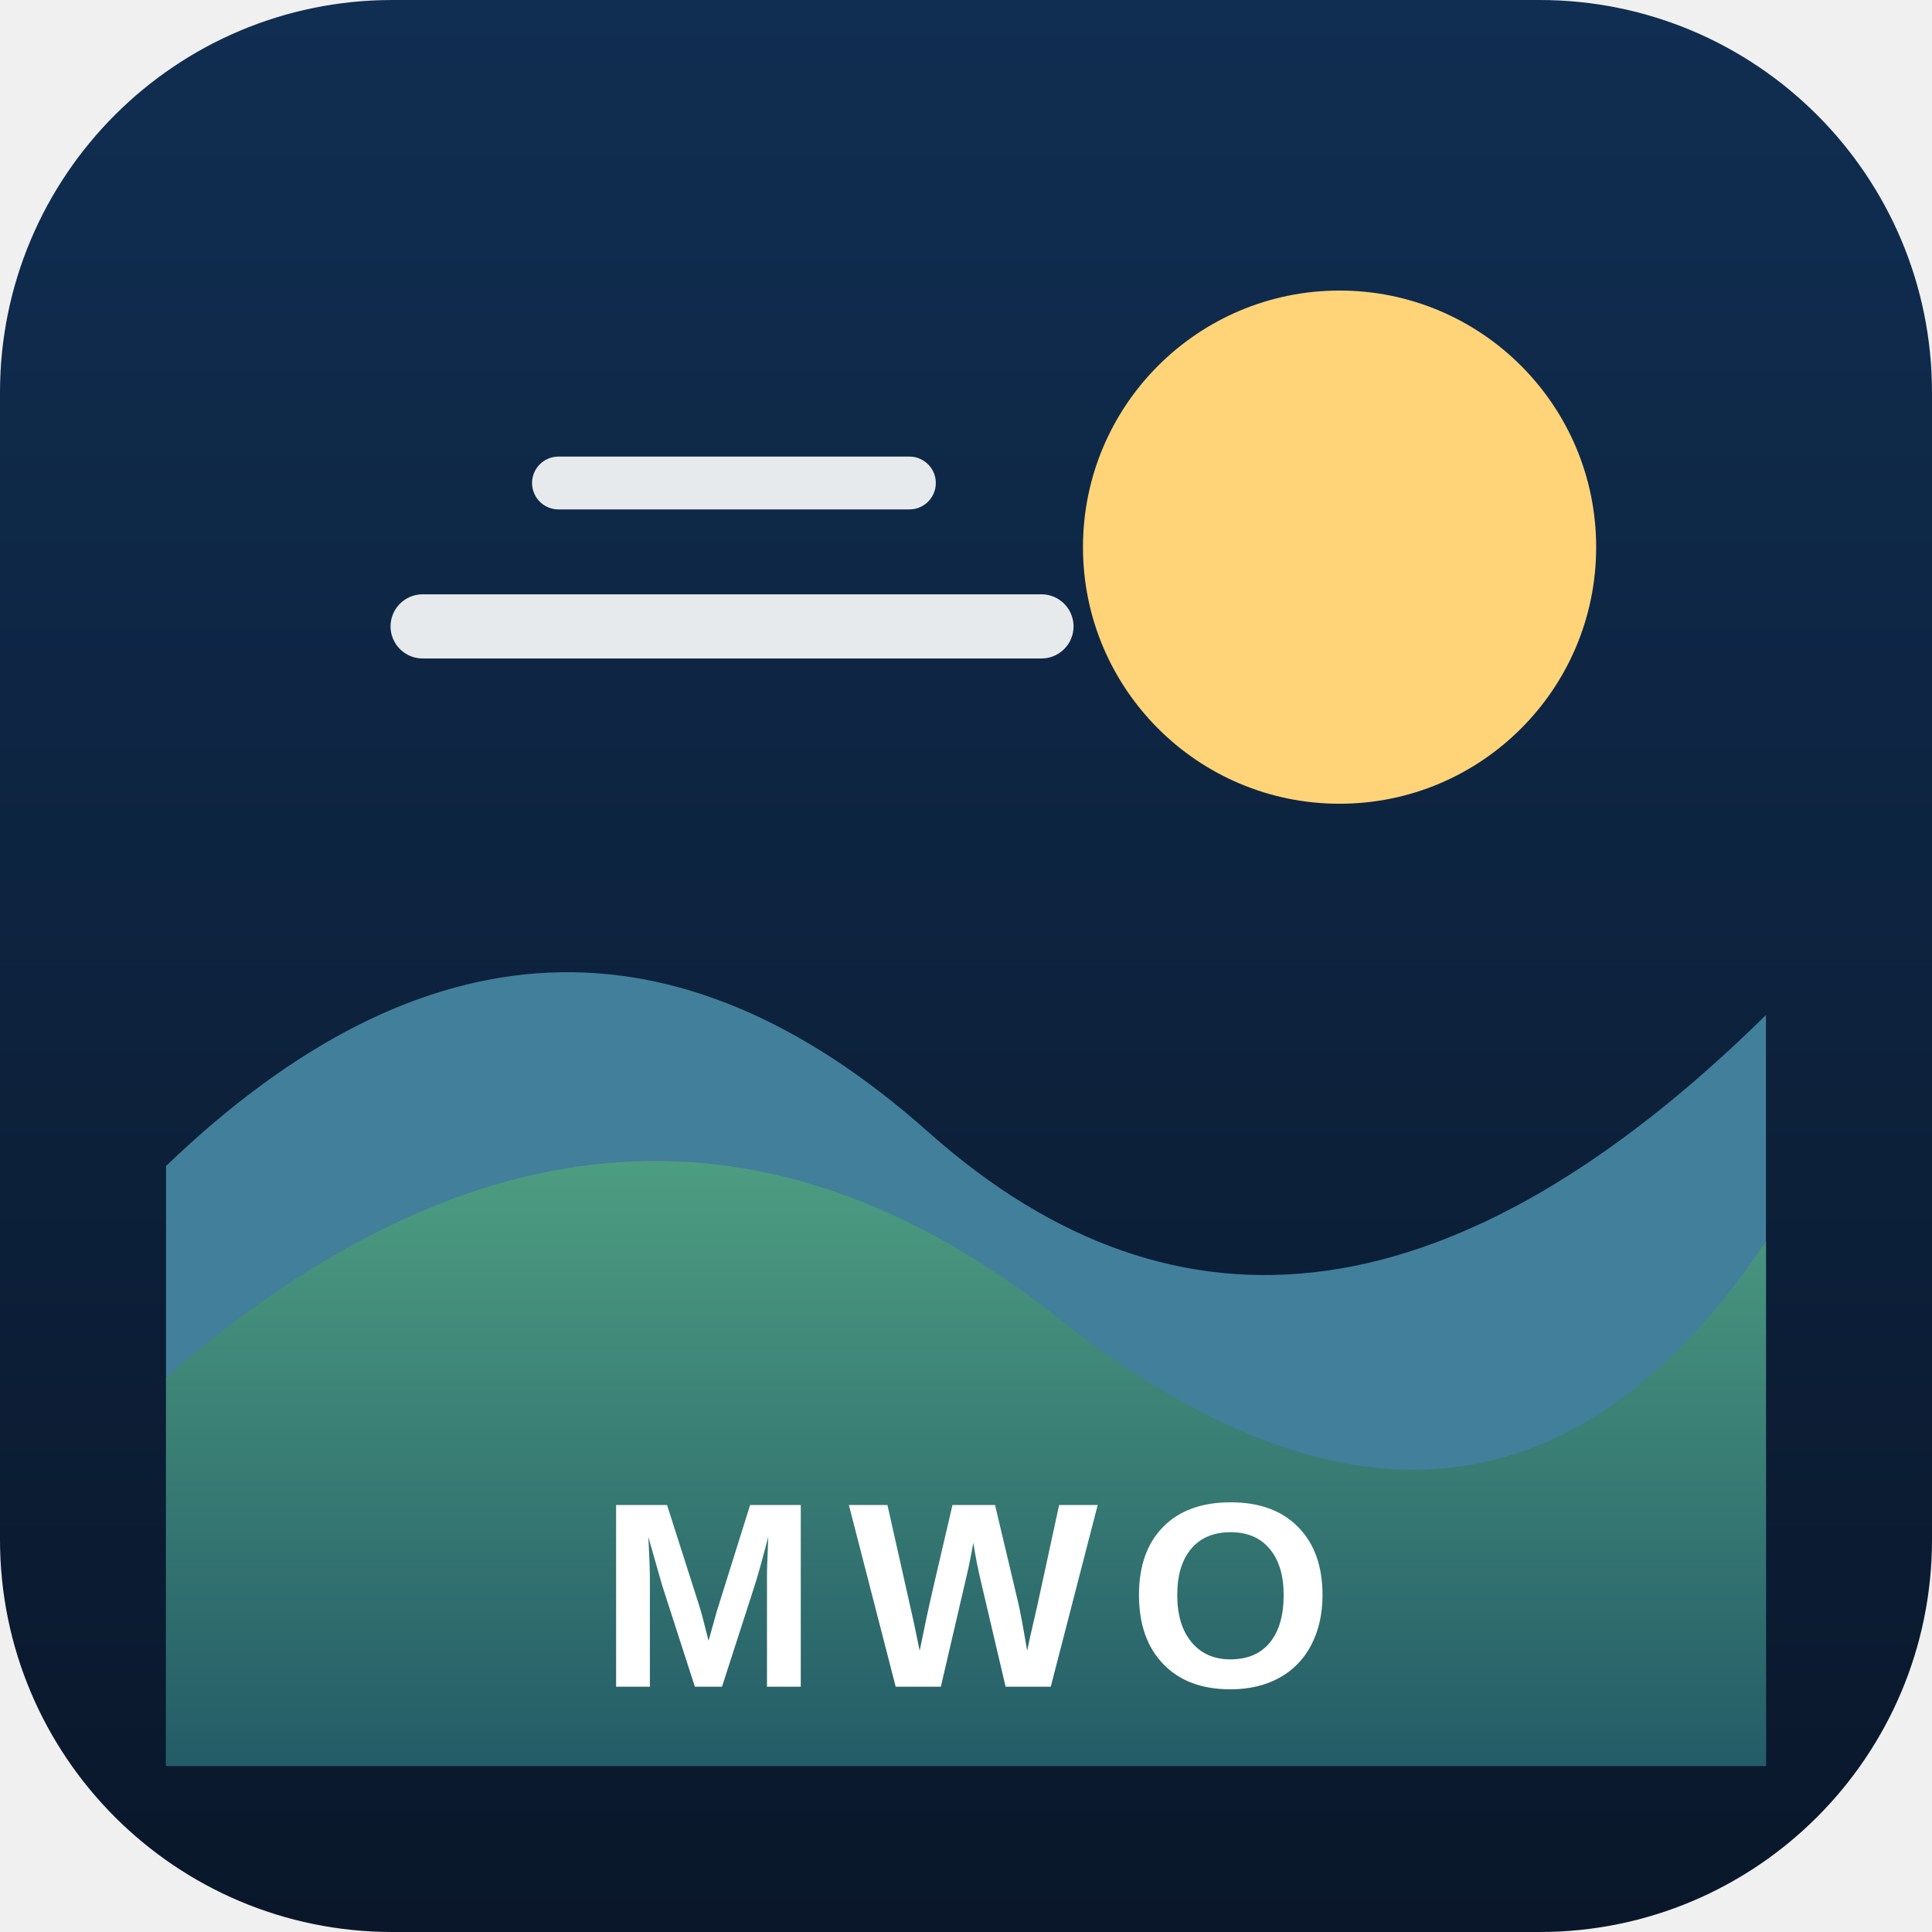
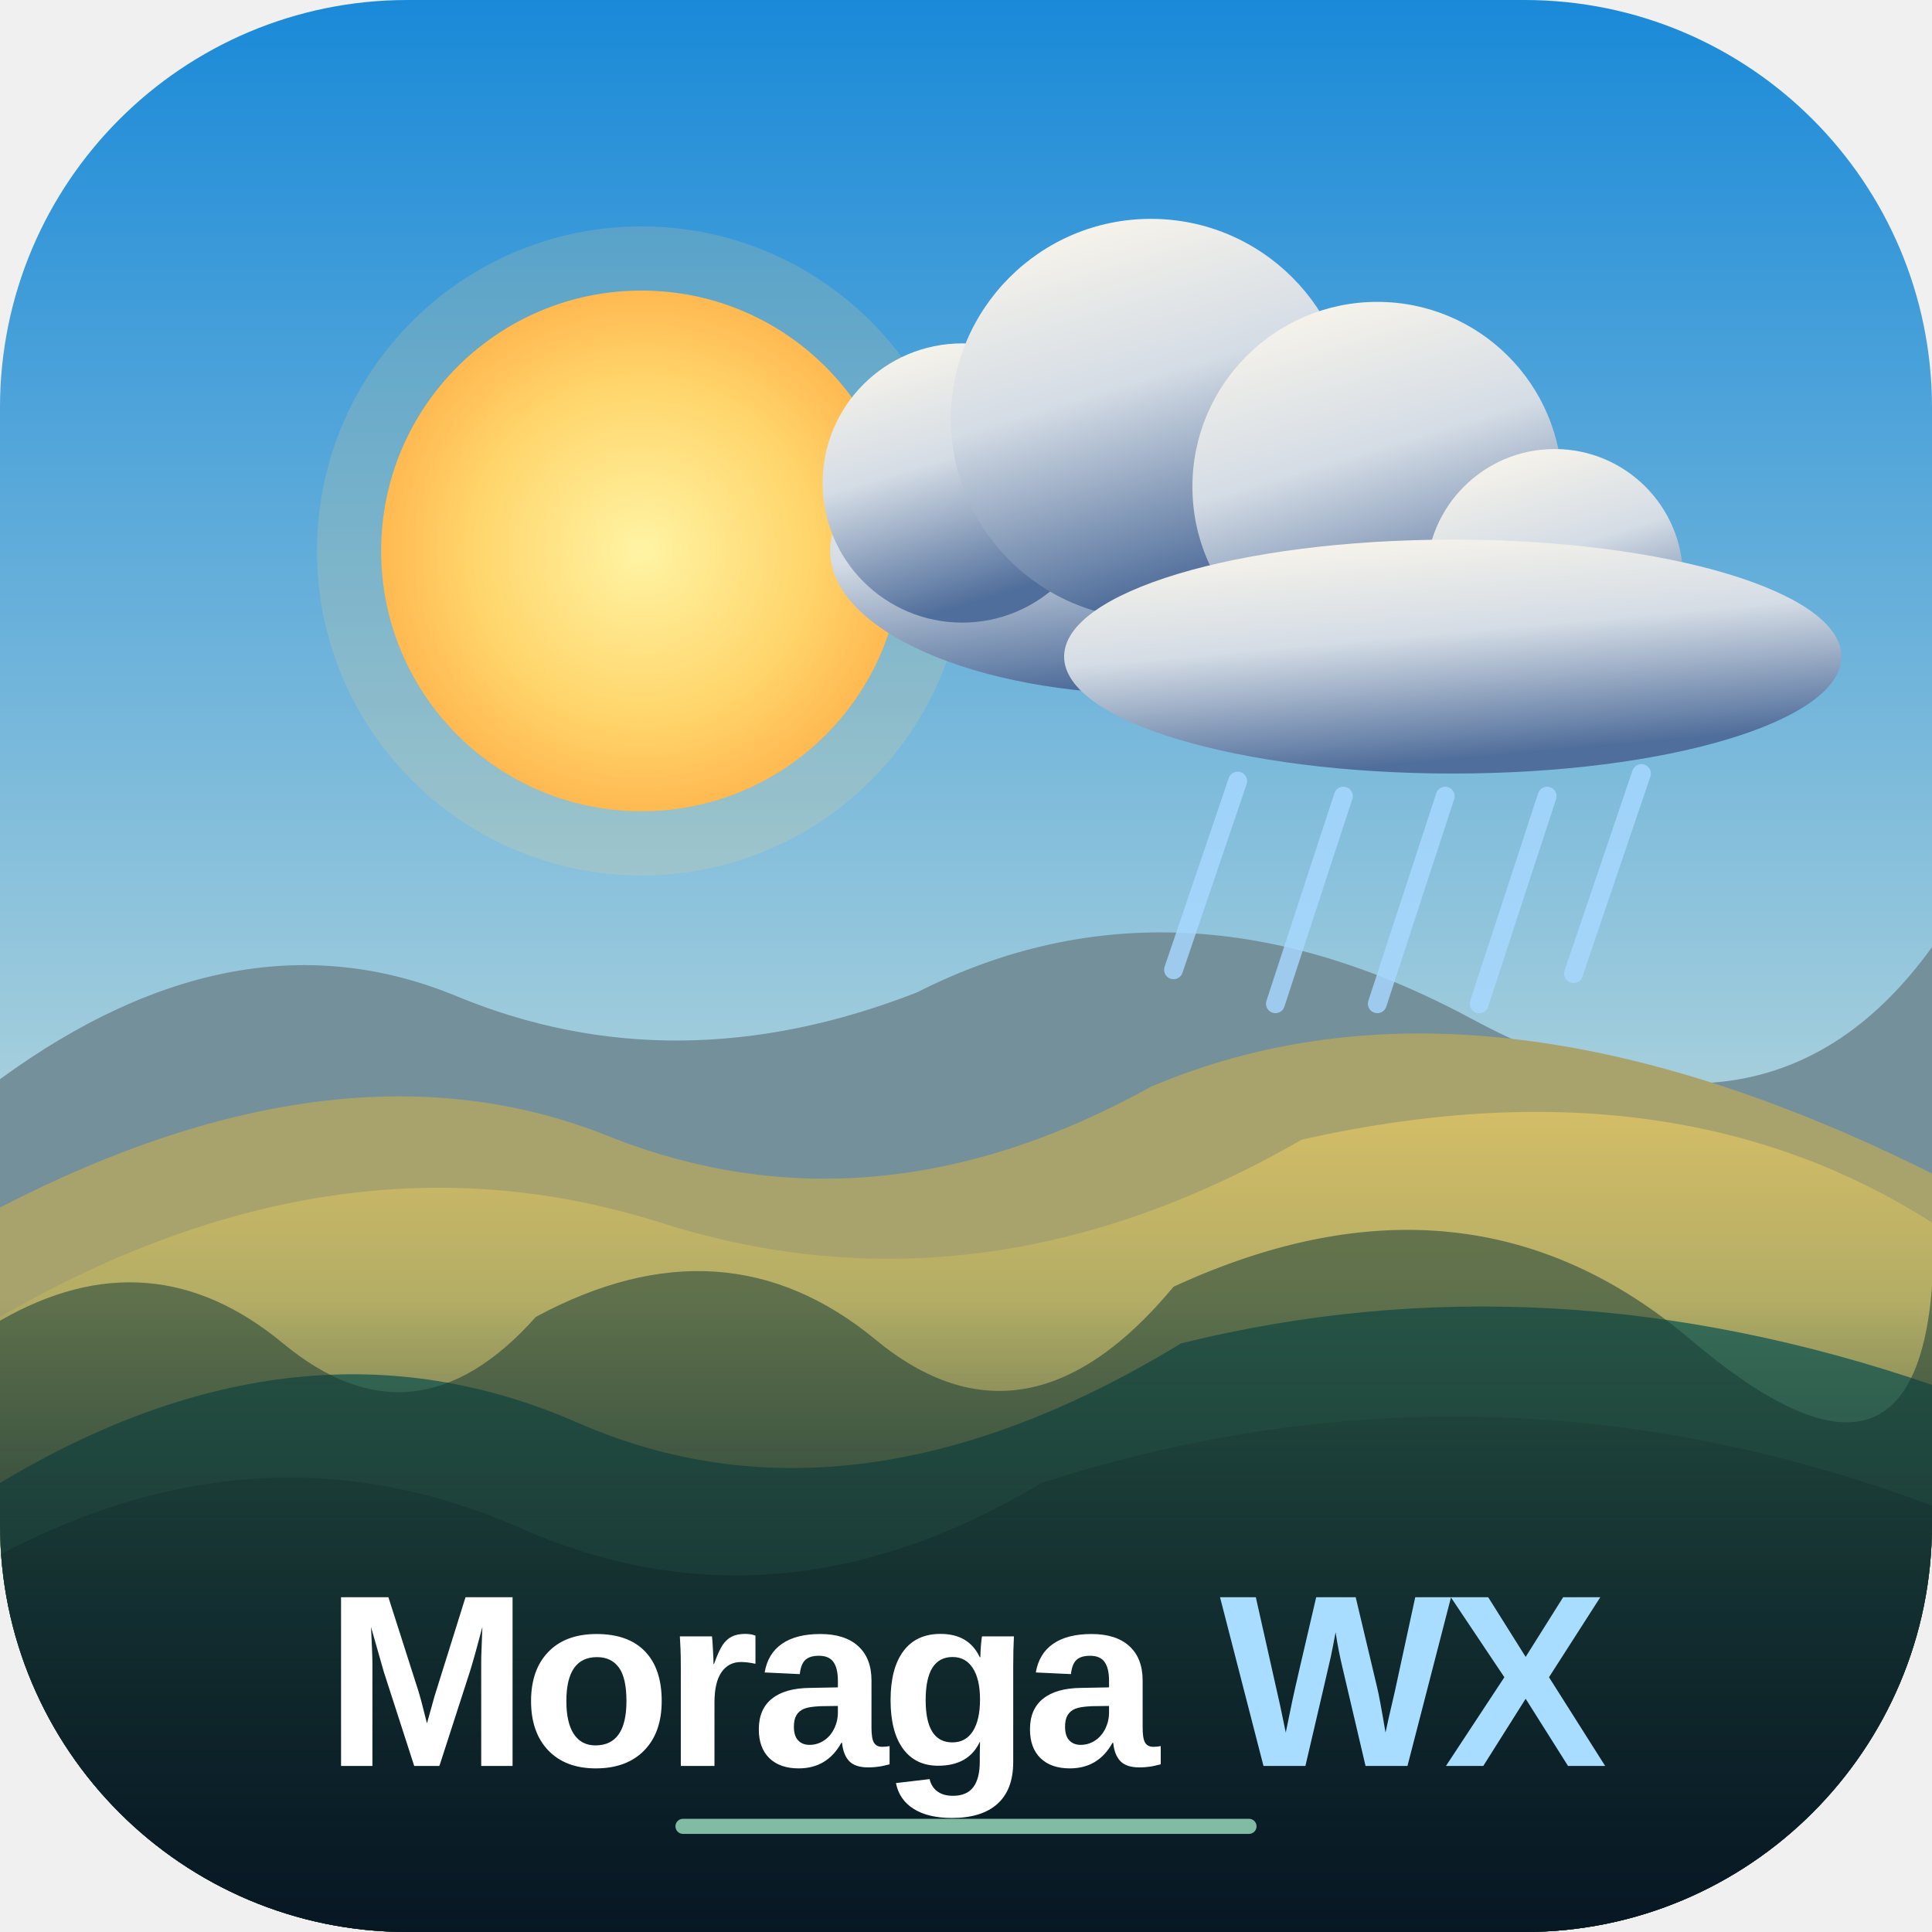
- <svg xmlns="http://www.w3.org/2000/svg" viewBox="0 0 512 512">
+ <svg xmlns="http://www.w3.org/2000/svg" width="512" height="512" viewBox="0 0 512 512">
  <defs>
    <linearGradient id="sky" x2="0" y2="1">
-       <stop stop-color="#102e52" />
-       <stop offset="1" stop-color="#0a172a" />
+       <stop stop-color="#1989d8" />
+       <stop offset=".63" stop-color="#b6d7dd" />
+       <stop offset="1" stop-color="#f6d69b" />
    </linearGradient>
-     <linearGradient id="hill" x2="0" y2="1">
-       <stop stop-color="#4d9d81" />
-       <stop offset="1" stop-color="#245c67" />
+     <radialGradient id="sun">
+       <stop stop-color="#fff4a4" />
+       <stop offset=".65" stop-color="#ffd56b" />
+       <stop offset="1" stop-color="#ffb951" />
+     </radialGradient>
+     <linearGradient id="cloud" x2=".3" y2="1">
+       <stop stop-color="#fff9ec" />
+       <stop offset=".5" stop-color="#d4dce5" />
+       <stop offset="1" stop-color="#506e9b" />
    </linearGradient>
+     <linearGradient id="hills" x2="0" y2="1">
+       <stop stop-color="#d3bd67" />
+       <stop offset="1" stop-color="#47765e" />
+     </linearGradient>
+     <linearGradient id="foreground" x2="0" y2="1">
+       <stop stop-color="#305b49" />
+       <stop offset="1" stop-color="#071d28" />
+     </linearGradient>
+     <linearGradient id="shade" x2="0" y2="1">
+       <stop stop-color="#061522" stop-opacity="0" />
+       <stop offset="1" stop-color="#061522" stop-opacity=".9" />
+     </linearGradient>
+     <clipPath id="round">
+       <rect width="512" height="512" rx="108" />
+     </clipPath>
  </defs>
-   <rect width="512" height="512" rx="104" fill="url(#sky)" />
-   <circle cx="355" cy="145" r="68" fill="#ffd479" />
-   <path d="M44 309Q146 211 246 300T468 269V468H44Z" fill="#427f9b" />
-   <path d="M44 365Q166 259 280 349T468 329V468H44Z" fill="url(#hill)" />
-   <path d="M112 166h164" stroke="#fff" stroke-width="17" stroke-linecap="round" opacity=".9" />
-   <path d="M148 128h93" stroke="#fff" stroke-width="14" stroke-linecap="round" opacity=".9" />
-   <text x="256" y="447" text-anchor="middle" fill="#fff" font-family="Arial,sans-serif" font-weight="bold" font-size="70" letter-spacing="8">MWO</text>
+   <g clip-path="url(#round)">
+     <rect width="512" height="512" fill="url(#sky)" />
+     <circle cx="170" cy="146" r="86" fill="#ffd87b" opacity=".17" />
+     <circle cx="170" cy="146" r="69" fill="url(#sun)" />
+     <path d="M0 286Q63 240 121 264T243 263Q312 228 390 270T512 251V400H0Z" fill="#73909b" />
+     <path d="M0 320Q91 273 161 301T305 288Q392 251 512 311V435H0Z" fill="#a8a36c" />
+     <path d="M0 349Q90 297 175 324T345 302Q443 280 512 324V512H0Z" fill="url(#hills)" />
+     <path d="M0 393Q80 345 153 377T313 356Q410 332 512 367V512H0Z" fill="#376d57" />
+     <g fill="url(#cloud)">
+       <ellipse cx="306" cy="146" rx="86" ry="38" />
+       <circle cx="255" cy="128" r="37" />
+       <circle cx="305" cy="111" r="53" />
+       <circle cx="365" cy="129" r="49" />
+       <circle cx="412" cy="153" r="34" />
+       <ellipse cx="385" cy="174" rx="103" ry="31" />
+     </g>
+     <g stroke="#a7d8ff" stroke-width="5" stroke-linecap="round" opacity=".82">
+       <path d="M328 207l-17 50M356 211l-18 55M383 211l-18 55M410 211l-18 55M435 205l-18 53" />
+     </g>
+     <path d="M0 412Q70 375 138 405T276 393Q394 355 512 399V512H0Z" fill="url(#foreground)" />
+     <path d="M0 350Q40 327 75 356T142 349Q192 322 232 355T311 341Q389 305 448 355T512 341V512H0Z" fill="#193f36" opacity=".55" />
+     <rect y="345" width="512" height="167" fill="url(#shade)" />
+     <text x="256" y="468" text-anchor="middle" fill="#ffffff" font-family="Arial,Helvetica,sans-serif" font-weight="bold" font-size="65" letter-spacing="-2">Moraga <tspan fill="#a9ddff">WX</tspan>
+     </text>
+     <rect x="179" y="482" width="154" height="4" rx="2" fill="#7fbca3" />
+   </g>
</svg>
